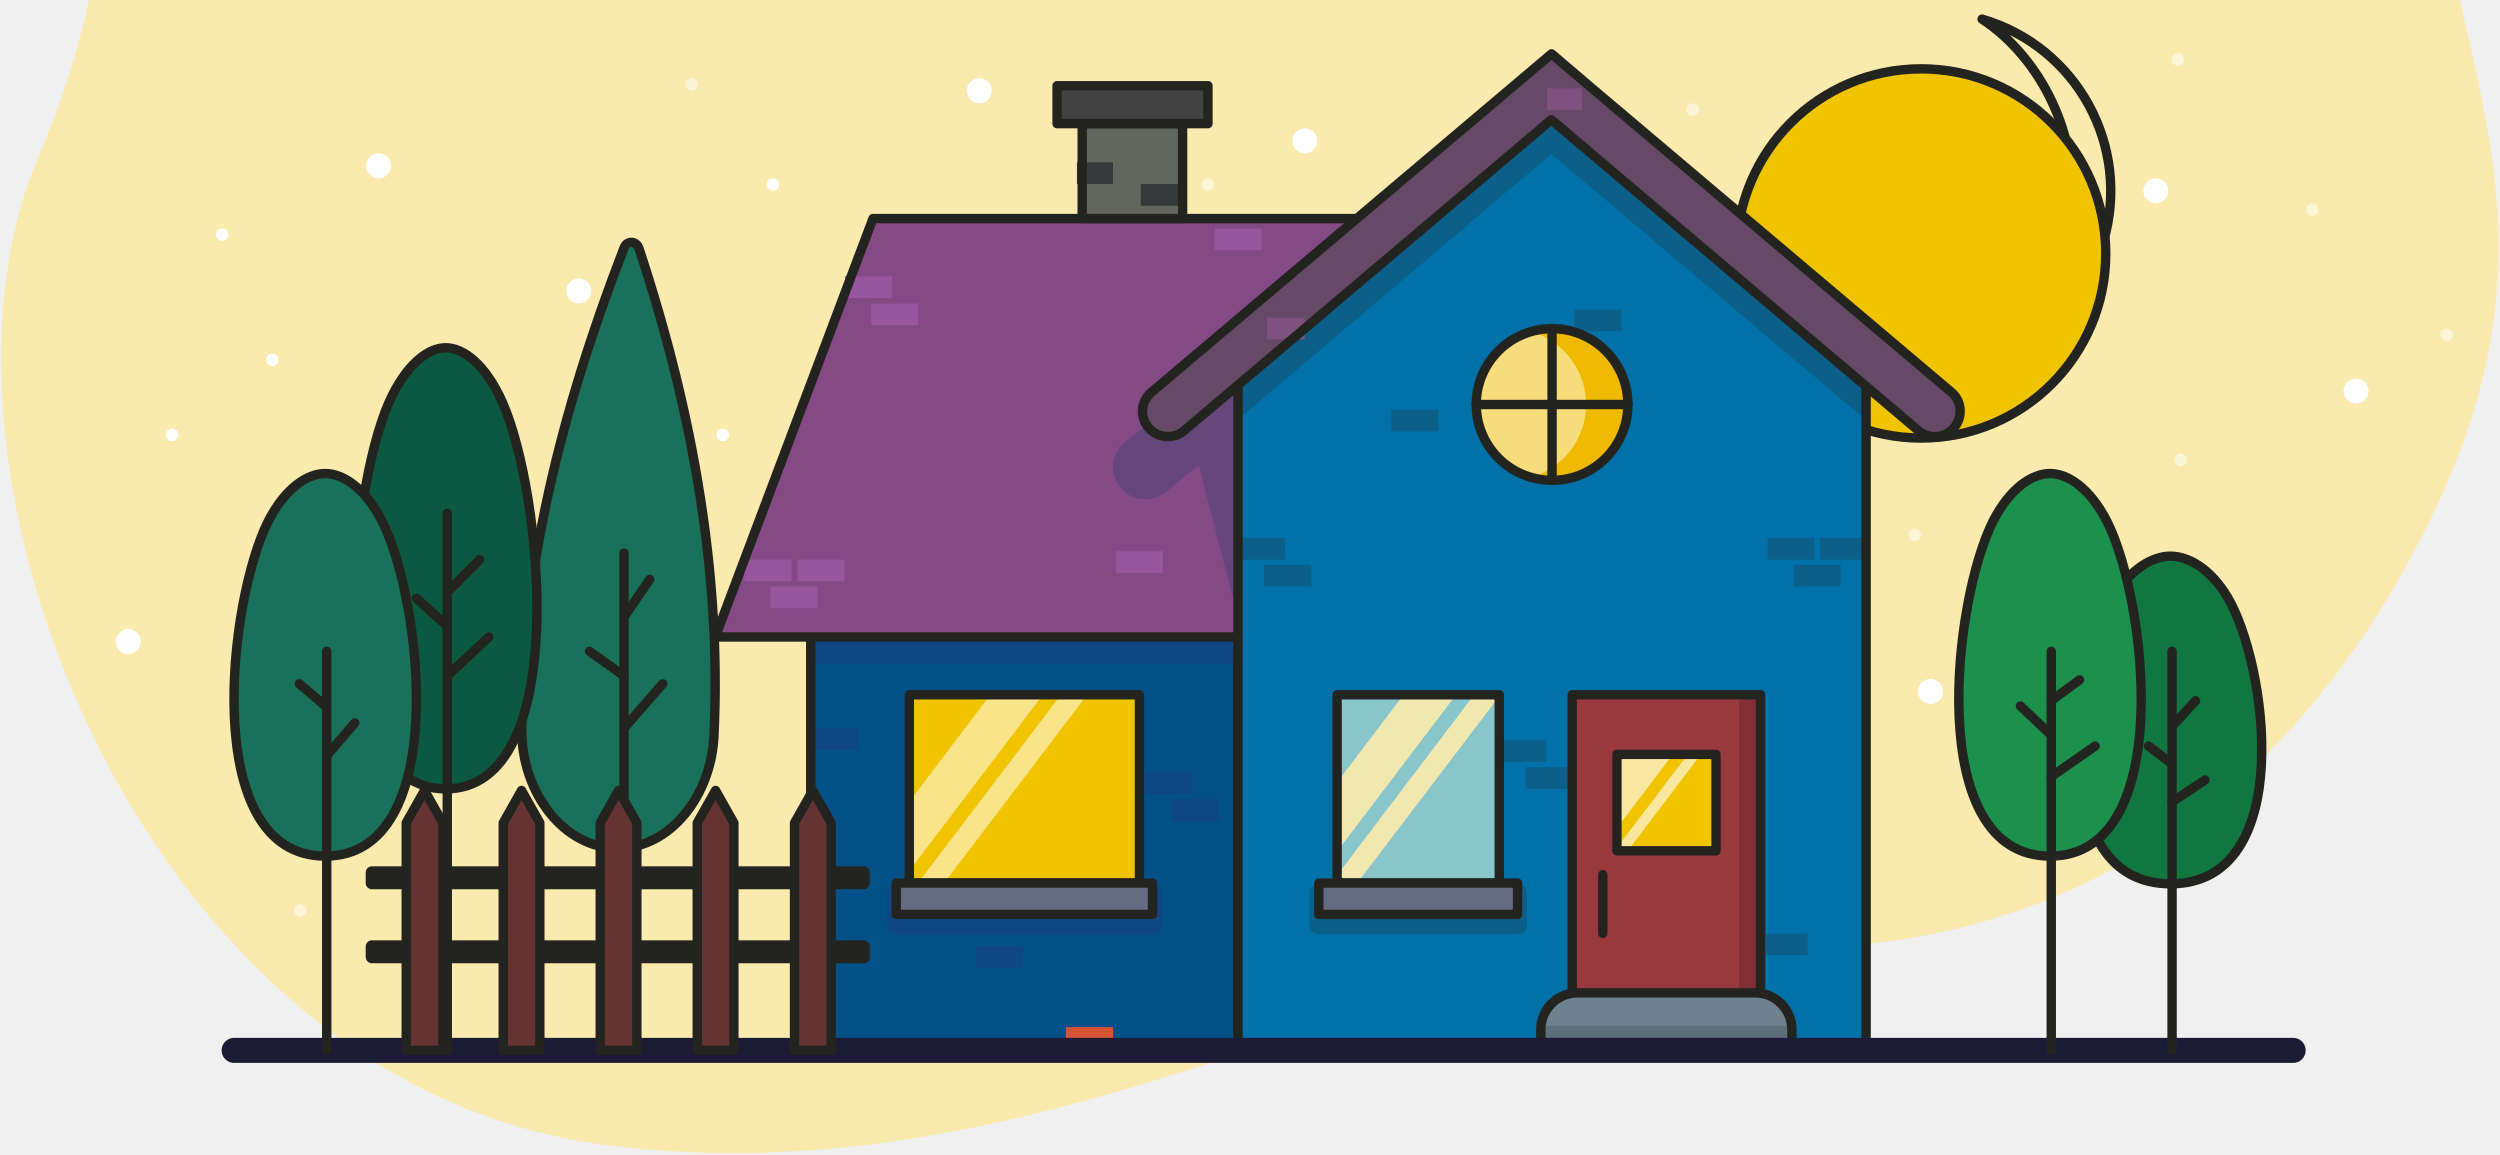
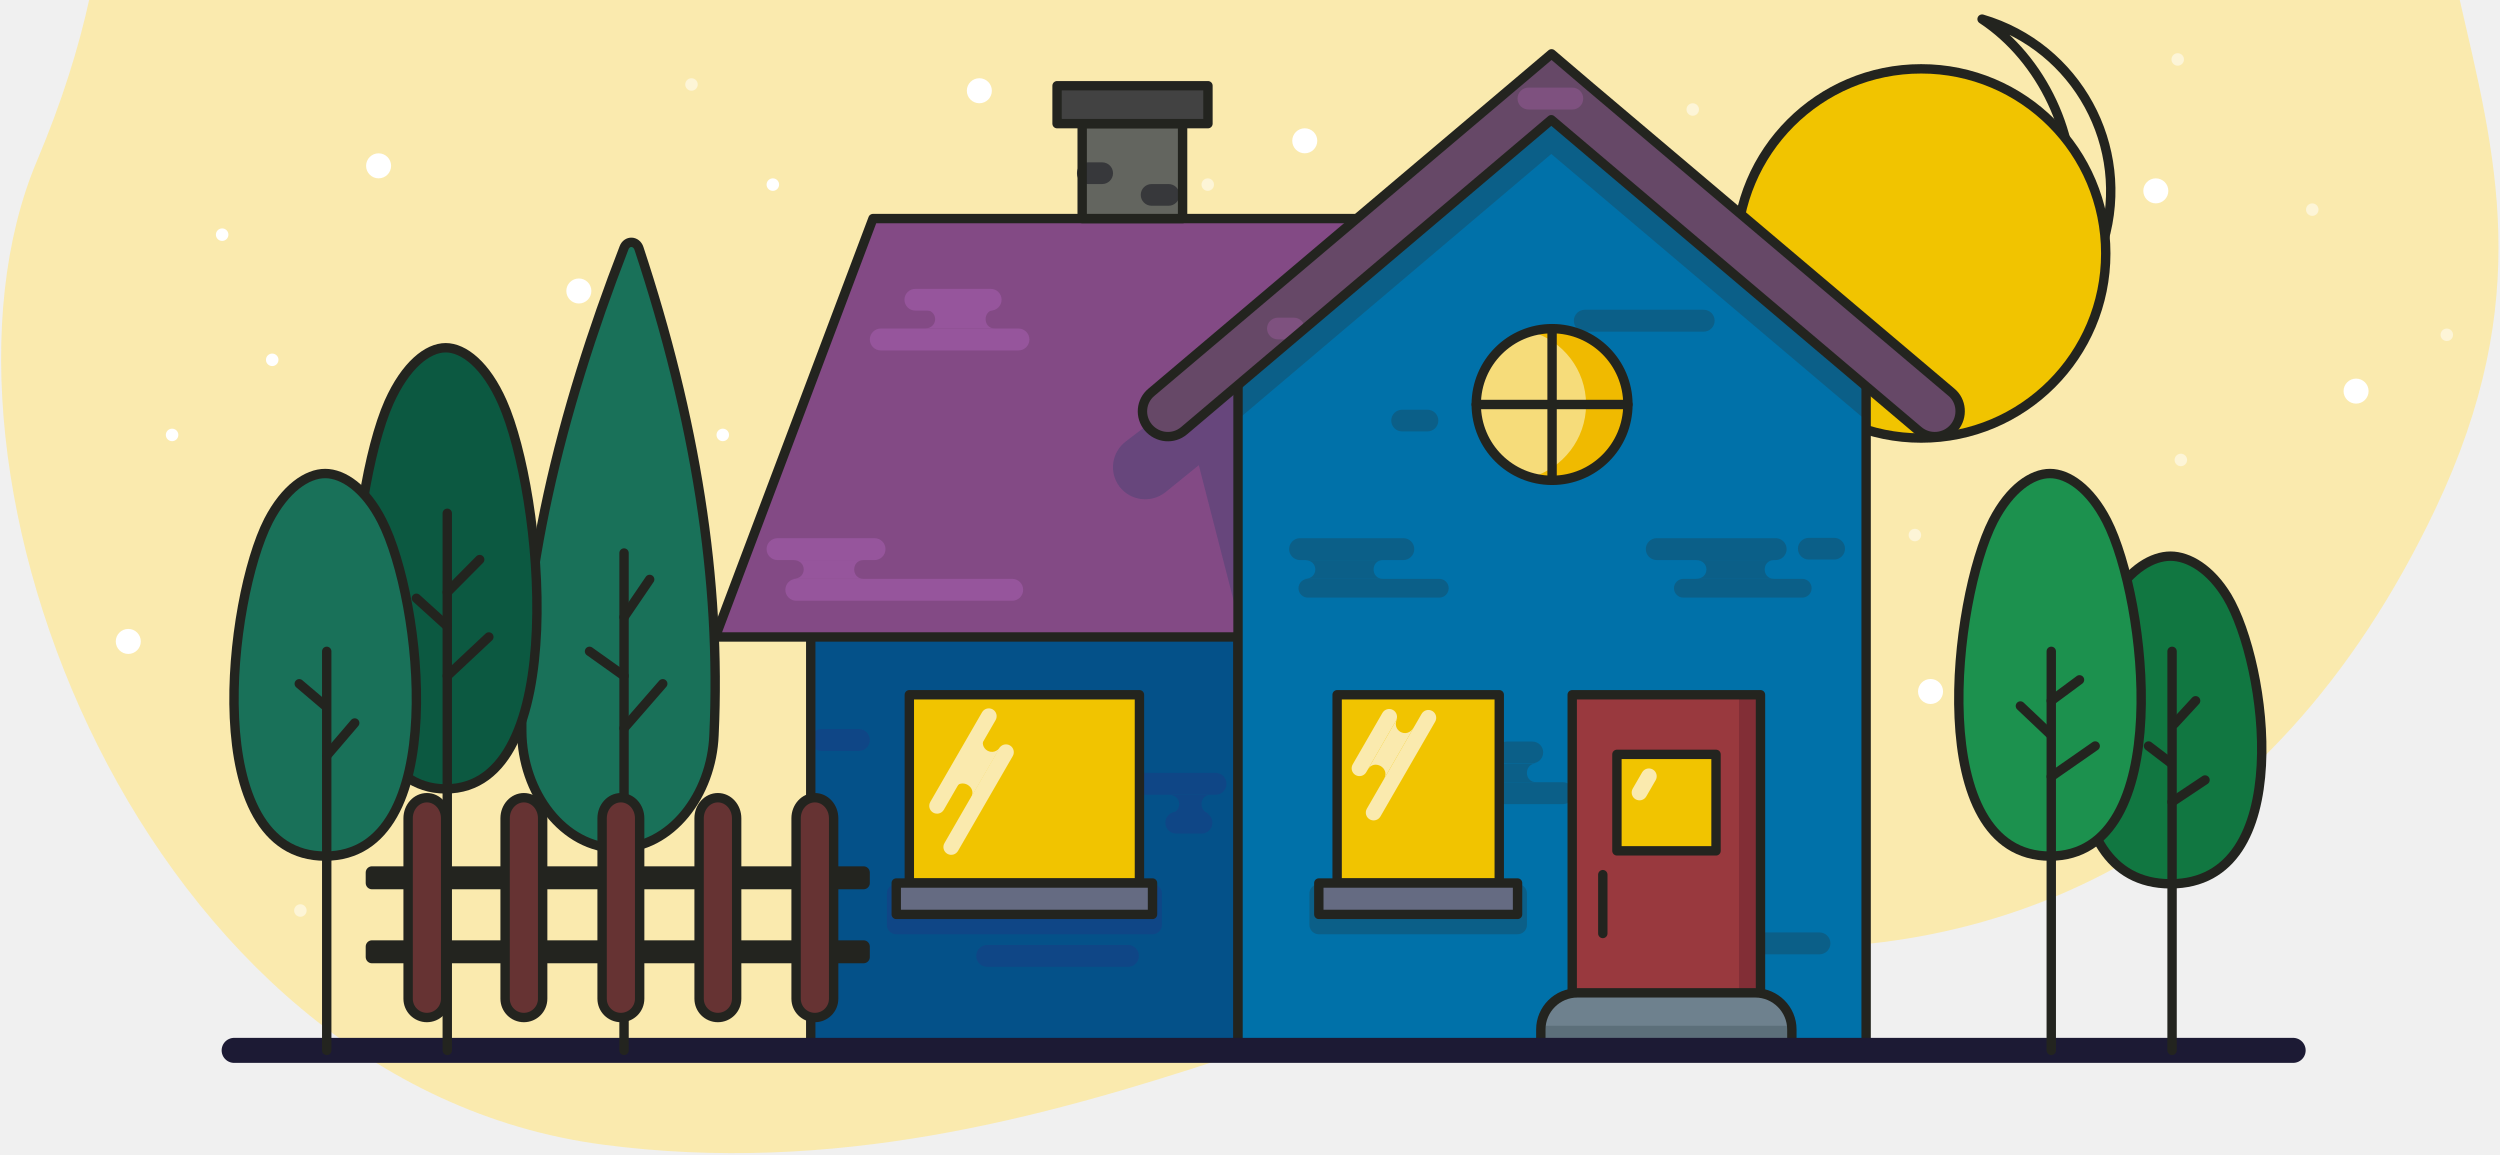
<svg xmlns="http://www.w3.org/2000/svg" width="799" height="369" viewBox="0 0 799 369" fill="none">
  <mask id="mask0" mask-type="alpha" maskUnits="userSpaceOnUse" x="0" y="-1" width="799" height="370">
    <path d="M192.654 365.825C45.194 346.349 -29.928 150.199 11.806 51.429C19.678 32.8 25.166 15.367 28.713 -1H785.908C797.37 49.061 810.438 95.108 778.322 162.72C725.459 274.01 636.427 310.18 547.394 301.833C458.362 293.486 340.114 385.301 192.654 365.825Z" fill="#424242" />
  </mask>
  <g mask="url(#mask0)">
    <rect x="-2" y="-1" width="802" height="370" fill="#424242" class="incoming thestars" />
    <rect x="-2" y="-1" width="802" height="370" fill="#FAEAAE" class="exiting thesun" />
    <g class="incoming stars">
      <circle cx="121" cy="53" r="4" fill="white" class="star--slow" style="animation-delay:200ms;" />
      <circle cx="185" cy="93" r="4" fill="white" />
      <circle cx="247" cy="59" r="2" fill="white" class="star--med" style="animation-delay:500ms;" />
      <circle cx="313" cy="29" r="4" fill="white" class="star--fast" style="animation-delay:50ms;" />
      <circle cx="417" cy="45" r="4" fill="white" class="star--slow" style="animation-delay:500ms;" />
      <circle cx="689" cy="61" r="4" fill="white" />
      <circle cx="753" cy="125" r="4" fill="white" class="star--med" />
      <circle cx="617" cy="221" r="4" fill="white" class="star--slow" style="animation-delay:50ms;" />
      <circle cx="41" cy="205" r="4" fill="white" class="star--fast" style="animation-delay:200ms;" />
      <circle cx="55" cy="139" r="2" fill="white" class="star--med" style="animation-delay:50ms;" />
      <circle cx="71" cy="75" r="2" fill="white" class="star--fast" style="animation-delay:500ms;" />
      <circle cx="87" cy="115" r="2" fill="white" class="star--slow" />
      <circle cx="231" cy="139" r="2" fill="white" class="star--med" style="animation-delay:200ms;" />
      <circle opacity="0.5" cx="386" cy="59" r="2" fill="white" />
      <circle opacity="0.5" cx="541" cy="35" r="2" fill="white" class="star--slow" />
      <circle opacity="0.5" cx="696" cy="19" r="2" fill="white" class="star--fast" style="animation-delay:340ms;" />
      <circle opacity="0.5" cx="739" cy="67" r="2" fill="white" class="star--med" />
      <circle opacity="0.5" cx="782" cy="107" r="2" fill="white" class="star--slow" style="animation-delay:740ms;" />
      <circle opacity="0.5" cx="697" cy="147" r="2" fill="white" class="star--slow" style="animation-delay:340ms;" />
      <circle opacity="0.5" cx="612" cy="171" r="2" fill="white" class="star--med" style="animation-delay:740ms;" />
      <circle opacity="0.5" cx="655" cy="99" r="2" fill="white" class="star--fast" />
      <circle opacity="0.5" cx="642" cy="91" r="2" fill="white" class="star--med" style="animation-delay:340ms;" />
      <circle opacity="0.5" cx="221" cy="27" r="2" fill="white" class="star--fast" style="animation-delay:740ms;" />
      <circle opacity="0.5" cx="96" cy="291" r="2" fill="white" class="star--fast" />
    </g>
    <path d="M601.28 115.91C631.601 124.799 663.387 107.426 672.276 77.105C681.166 46.785 663.792 14.999 633.472 6.109C671.714 31.31 681.555 106.804 601.28 115.91Z" fill="#FAEAAE" class="moon-entering" stroke="#23241F" stroke-width="3" stroke-miterlimit="10" stroke-linecap="round" stroke-linejoin="round" />
    <circle cx="614" cy="81" r="59" fill="#F1C400" class="sun-exiting" stroke="#23241F" stroke-width="3" stroke-miterlimit="10" stroke-linecap="round" stroke-linejoin="round" />
  </g>
-   <path d="M395.671 173.652H259.113V335.617H395.671V173.652Z" fill="#045189" class="fade1" />
-   <path d="M389.486 255.47H374.443V262.407H389.486V255.47Z" fill="#0F4686" class="fade2" />
-   <path d="M274.156 232.738H259.113V239.675H274.156V232.738Z" fill="#0F4686" class="fade2" />
-   <path d="M326.975 302.355H311.932V309.291H326.975V302.355Z" fill="#0F4686" class="fade2" />
-   <path d="M355.724 328.262H340.681V335.199H355.724V328.262Z" fill="#D85335" class="fade2" />
-   <path d="M381.129 246.862H366.086V253.799H381.129V246.862Z" fill="#0F4686" class="fade2" />
-   <path d="M395.671 173.652H259.113V212.096H395.671V173.652Z" fill="#0F4686" class="fade2" />
+   <path d="M395.671 173.652H259.113V335.617H395.671V173.652Z" fill="#045189" class="fade2" />
+   <path d="M384.018 259.47H375.912C373.996 259.47 372.443 261.023 372.443 262.938C372.443 264.854 373.996 266.407 375.912 266.407H384.018C385.934 266.407 387.486 264.854 387.486 262.938C387.486 261.023 385.934 259.47 384.018 259.47Z" fill="#0F4686" class="fade1" />
+   <path d="M274.5 233H262.5C260.567 233 259 234.567 259 236.5C259 238.433 260.567 240 262.5 240H274.5C276.433 240 278 238.433 278 236.5C278 234.567 276.433 233 274.5 233Z" fill="#0F4686" class="fade1" />
+   <path d="M360.5 302H315.5C313.567 302 312 303.567 312 305.5C312 307.433 313.567 309 315.5 309H360.5C362.433 309 364 307.433 364 305.5C364 303.567 362.433 302 360.5 302Z" fill="#0F4686" class="fade1" />
+   <path d="M388.5 247H365.5C363.567 247 362 248.567 362 250.5C362 252.433 363.567 254 365.5 254H388.5C390.433 254 392 252.433 392 250.5C392 248.567 390.433 247 388.5 247Z" fill="#0F4686" class="fade1" />
+   <path d="M387 254H373.5C378 254 378 260 373.5 260H387C383 260 383 254 387 254Z" fill="#0F4686" class="fade1" />
  <path d="M395.671 173.652H259.113V335.617H395.671V173.652Z" stroke="#23241F" stroke-width="3" stroke-miterlimit="10" stroke-linecap="round" stroke-linejoin="round" />
  <path d="M424.337 203.571H228.609L279.004 69.855H474.815L424.337 203.571Z" fill="#834A85" class="fade7" />
-   <path d="M261.286 187.442H246.243V194.378H261.286V187.442Z" fill="#96559C" class="fade8" />
-   <path d="M269.895 178.834H254.852V185.77H269.895V178.834Z" fill="#96559C" class="fade8" />
-   <path d="M252.929 178.834H237.886V185.77H252.929V178.834Z" fill="#96559C" class="fade8" />
-   <path d="M293.462 97.016H278.419V103.953H293.462V97.016Z" fill="#96559C" class="fade8" />
-   <path d="M285.105 88.324H270.062V95.261H285.105V88.324Z" fill="#96559C" class="fade8" />
+   <path d="M323.5 185H254.5C252.567 185 251 186.567 251 188.5C251 190.433 252.567 192 254.5 192H323.5C325.433 192 327 190.433 327 188.5C327 186.567 325.433 185 323.5 185Z" fill="#96559C" class="fade8" />
+   <path d="M279.5 172H248.5C246.567 172 245 173.567 245 175.5C245 177.433 246.567 179 248.5 179H279.5C281.433 179 283 177.433 283 175.5C283 173.567 281.433 172 279.5 172Z" fill="#96559C" class="fade8" />
+   <path d="M276 179H253.5C258 179 258 185 253.5 185H276C272 185 272 179 276 179Z" fill="#96559C" class="fade8" />
+   <path d="M325.5 105H281.5C279.567 105 278 106.567 278 108.5C278 110.433 279.567 112 281.5 112H325.5C327.433 112 329 110.433 329 108.5C329 106.567 327.433 105 325.5 105Z" fill="#96559C" class="fade8" />
+   <path d="M318 99H295.5C300 99 300 105 295.5 105H318C314 105 314 99 318 99Z" fill="#96559C" class="fade8" />
+   <path d="M316.634 92.324H292.531C290.615 92.324 289.062 93.877 289.062 95.793C289.062 97.708 290.615 99.261 292.531 99.261H316.634C318.55 99.261 320.103 97.708 320.103 95.793C320.103 93.877 318.55 92.324 316.634 92.324Z" fill="#96559C" class="fade8" />
  <path opacity="0.82" d="M397.259 203.571L383.135 148.664L372.522 157.272C367.925 160.949 361.239 160.113 357.729 155.433C354.386 150.92 355.306 144.569 359.735 141.142L430.27 87.238C434.031 84.396 439.213 84.396 442.89 87.322L465.371 105.039L397.259 203.571Z" fill="#60457A" class="fade9" />
  <path d="M424.337 203.571H228.609L279.004 69.855H474.815L424.337 203.571Z" stroke="#23241F" stroke-width="3" stroke-miterlimit="10" stroke-linecap="round" stroke-linejoin="round" />
-   <path d="M377.954 39.518H345.862V69.855H377.954V39.518Z" fill="#63655F" />
-   <path d="M376.951 58.823H364.582V65.76H376.951V58.823Z" fill="#37383B" />
-   <path d="M355.724 51.887H344.191V58.823H355.724V51.887Z" fill="#37383B" />
-   <path d="M377.954 39.518H345.862V69.855H377.954V39.518Z" stroke="#23241F" stroke-width="3" stroke-miterlimit="10" stroke-linecap="round" stroke-linejoin="round" />
-   <path d="M386.06 27.4H337.839V39.518H386.06V27.4Z" fill="#424242" />
-   <path d="M386.06 27.4H337.839V39.518H386.06V27.4Z" stroke="#23241F" stroke-width="3" stroke-miterlimit="10" stroke-linecap="round" stroke-linejoin="round" />
-   <path d="M364.164 222.041H290.62V282.214H364.164V222.041Z" fill="#F1C400" class="lights-on--quick" />
-   <path opacity="0.62" d="M290.62 256.222V278.286L333.326 222.041H316.528L290.62 256.222Z" fill="#FDF7DF" class="lights-on__highlight--quick" />
-   <path opacity="0.62" d="M293.378 282.213H301.735L347.45 222.041H339.092L293.378 282.213Z" fill="#FDF7DF" class="lights-on__highlight--quick" />
-   <path d="M364.164 222.041H290.62V282.214H364.164V222.041Z" stroke="#23241F" stroke-width="3" stroke-miterlimit="10" stroke-linecap="round" stroke-linejoin="round" />
+   <path d="M377.955 39.518H345.863V69.855H377.955V39.518Z" fill="#63655F" />
+   <path d="M373.483 58.823H368.05C366.135 58.823 364.582 60.376 364.582 62.291C364.582 64.207 366.135 65.76 368.05 65.76H373.483C375.398 65.76 376.951 64.207 376.951 62.291C376.951 60.376 375.398 58.823 373.483 58.823Z" fill="#37383B" />
+   <path d="M352.256 51.887H347.66C345.744 51.887 344.191 53.439 344.191 55.355C344.191 57.27 345.744 58.823 347.66 58.823H352.256C354.172 58.823 355.724 57.27 355.724 55.355C355.724 53.439 354.172 51.887 352.256 51.887Z" fill="#37383B" />
+   <path d="M377.955 39.518H345.863V69.855H377.955V39.518Z" stroke="#23241F" stroke-width="3" stroke-miterlimit="10" stroke-linecap="round" stroke-linejoin="round" />
+   <path d="M386.061 27.4H337.84V39.518H386.061V27.4Z" fill="#424242" />
+   <path d="M386.061 27.4H337.84V39.518H386.061V27.4Z" stroke="#23241F" stroke-width="3" stroke-miterlimit="10" stroke-linecap="round" stroke-linejoin="round" />
+   <path d="M364.165 222.041H290.621V282.214H364.165V222.041Z" fill="#F1C400" class="lights-on--quick" />
+   <rect x="304.928" y="274.124" width="5" height="40" rx="2.5" transform="rotate(-150 304.928 274.124)" fill="#FAEAAE" class="lights-on__highlight--quick" />
+   <path d="M310.348 254.933L319.848 238.479C317.598 242.376 312.402 239.376 314.652 235.479L305.152 251.933C307.152 248.469 312.348 251.469 310.348 254.933Z" fill="#FAEAAE" class="lights-on__highlight--quick" />
+   <rect x="300.402" y="260.964" width="5" height="38.088" rx="2.5" transform="rotate(-150 300.402 260.964)" fill="#FAEAAE" />
+   <path d="M364.165 222.041H290.621V282.214H364.165V222.041Z" stroke="#23241F" stroke-width="3" stroke-miterlimit="10" stroke-linecap="round" stroke-linejoin="round" />
  <path d="M368.343 285.556H286.441V295.585H368.343V285.556Z" fill="#0F4686" stroke="#0F4686" stroke-width="6" stroke-miterlimit="10" stroke-linecap="round" stroke-linejoin="round" class="fade2 fade3" />
  <path d="M368.343 282.214H286.441V292.242H368.343V282.214Z" fill="#656B82" />
  <path d="M368.343 282.214H286.441V292.242H368.343V282.214Z" stroke="#23241F" stroke-width="3" stroke-miterlimit="10" stroke-linecap="round" stroke-linejoin="round" />
  <g class="treetop__night--slow">
    <path d="M711.827 190.701C724.697 212.179 734.058 282.464 693.692 282.464C653.41 282.464 662.77 212.179 675.557 190.701C680.905 181.842 687.925 177.747 693.692 177.747C699.458 177.747 706.479 181.842 711.827 190.701Z" fill="#117741" class="fade12" />
    <path d="M711.827 190.701C724.697 212.179 734.058 282.464 693.692 282.464C653.41 282.464 662.77 212.179 675.557 190.701C680.905 181.842 687.925 177.747 693.692 177.747C699.458 177.747 706.479 181.842 711.827 190.701Z" stroke="#23241F" stroke-width="3" stroke-miterlimit="10" stroke-linecap="round" stroke-linejoin="round" />
  </g>
  <g class="treetop__night--med">
    <path d="M672.857 166.694C676.043 172.901 679.029 182.678 681.082 193.873C683.133 205.062 684.244 217.633 683.697 229.414C683.151 241.205 680.946 252.156 676.404 260.143C671.878 268.102 665.046 273.106 655.166 273.106C645.286 273.106 638.459 268.102 633.939 260.144C629.404 252.157 627.207 241.205 626.665 229.414C626.124 217.633 627.238 205.062 629.285 193.873C631.333 182.677 634.31 172.9 637.475 166.693C642.786 156.404 649.672 151.838 655.166 151.838C660.66 151.838 667.546 156.405 672.857 166.694Z" fill="#1C914E" stroke="#23241F" class="fade13" />
    <path d="M673.301 166.465C686.171 191.537 695.531 273.606 655.166 273.606C614.8 273.606 624.244 191.537 637.03 166.465C642.379 156.102 649.399 151.338 655.166 151.338C660.932 151.338 667.952 156.102 673.301 166.465Z" stroke="#23241F" stroke-width="3" stroke-miterlimit="10" stroke-linecap="round" stroke-linejoin="round" />
  </g>
  <g class="treetop__night--slow">
    <path d="M167.265 233.739L167.265 233.736C166.765 184.764 179.28 132.681 199.909 79.395L199.91 79.392C200.299 78.367 201.096 77.925 201.84 77.949C202.585 77.973 203.375 78.469 203.732 79.54C221.685 133.817 230.029 185.486 227.692 234.888L227.692 234.892C226.946 253.876 214.032 270.598 197.437 270.598C188.928 270.598 181.416 266.223 176.005 259.411C170.593 252.597 167.307 243.367 167.265 233.739Z" fill="#197159" stroke="#23241F" class="fade14" />
    <path d="M197.437 271.098C180.054 271.098 166.849 253.214 166.765 233.741C166.264 184.684 178.8 132.534 199.442 79.215C200.362 76.791 203.37 76.875 204.206 79.382C222.174 133.704 230.532 185.436 228.192 234.911C227.439 254.049 214.402 271.098 197.437 271.098Z" stroke="#23241F" stroke-width="3" stroke-miterlimit="10" stroke-linecap="round" stroke-linejoin="round" />
  </g>
-   <path d="M160.581 128.607C173.452 157.523 182.812 252.127 142.446 252.127C102.08 252.127 111.524 157.523 124.311 128.607C129.659 116.656 136.679 111.14 142.446 111.14C148.212 111.14 155.316 116.656 160.581 128.607Z" fill="#0C5941" class="fade15" />
-   <path d="M160.581 128.607C173.452 157.523 182.812 252.127 142.446 252.127C102.08 252.127 111.524 157.523 124.311 128.607C129.659 116.656 136.679 111.14 142.446 111.14C148.212 111.14 155.316 116.656 160.581 128.607Z" stroke="#23241F" stroke-width="3" stroke-miterlimit="10" stroke-linecap="round" stroke-linejoin="round" />
+   <path d="M160.58 128.607C173.451 157.523 182.811 252.127 142.445 252.127C102.079 252.127 111.523 157.523 124.31 128.607C129.658 116.656 136.678 111.14 142.445 111.14C148.212 111.14 155.315 116.656 160.58 128.607Z" fill="#0C5941" />
+   <path d="M160.58 128.607C173.451 157.523 182.811 252.127 142.445 252.127C102.079 252.127 111.523 157.523 124.31 128.607C129.658 116.656 136.678 111.14 142.445 111.14C148.212 111.14 155.315 116.656 160.58 128.607Z" stroke="#23241F" stroke-width="3" stroke-miterlimit="10" stroke-linecap="round" stroke-linejoin="round" />
  <g class="treetop__night--med">
    <path d="M122.054 166.465C134.924 191.537 144.284 273.606 103.919 273.606C63.553 273.606 72.997 191.537 85.783 166.465C91.132 156.102 98.152 151.338 103.919 151.338C109.685 151.338 116.789 156.102 122.054 166.465Z" fill="#197159" class="fade14" />
    <path d="M122.054 166.465C134.924 191.537 144.284 273.606 103.919 273.606C63.553 273.606 72.997 191.537 85.783 166.465C91.132 156.102 98.152 151.338 103.919 151.338C109.685 151.338 116.789 156.102 122.054 166.465Z" stroke="#23241F" stroke-width="3" stroke-miterlimit="10" stroke-linecap="round" stroke-linejoin="round" />
  </g>
  <path d="M596.414 335.7H395.672V121.001L496.043 34.671L596.414 121.001V335.7Z" fill="#0071A9" class="fade4--reverse" />
-   <path d="M596.664 171.897H581.621V178.834H596.664V171.897Z" fill="#0B5F88" class="fade5--reverse" />
-   <path d="M588.307 180.505H573.264V187.442H588.307V180.505Z" fill="#0B5F88" class="fade5--reverse" />
-   <path d="M579.949 171.897H564.906V178.834H579.949V171.897Z" fill="#0B5F88" class="fade5--reverse" />
-   <path d="M518.189 98.938H503.146V105.875H518.189V98.938Z" fill="#0B5F88" class="fade5--reverse" />
-   <path d="M419.072 180.505H404.029V187.442H419.072V180.505Z" fill="#0B5F88" class="fade5--reverse" />
-   <path d="M577.694 298.343H562.65V305.28H577.694V298.343Z" fill="#0B5F88" class="fade5--reverse" />
-   <path d="M459.688 130.947H444.645V137.883H459.688V130.947Z" fill="#0B5F88" class="fade5--reverse" />
-   <path d="M410.715 171.897H395.672V178.834H410.715V171.897Z" fill="#0B5F88" class="fade5--reverse" />
-   <path d="M403.194 73.031H388.15V79.967H403.194V73.031Z" fill="#96559C" class="fade8" />
-   <path d="M371.686 176.16H356.643V183.096H371.686V176.16Z" fill="#96559C" class="fade8" />
-   <path d="M502.562 245.191H487.519V252.127H502.562V245.191Z" fill="#0B5F88" class="fade5--reverse" />
-   <path d="M494.204 236.583H479.161V243.519H494.204V236.583Z" fill="#0B5F88" class="fade5--reverse" />
+   <path d="M586.196 171.897H578.089C576.174 171.897 574.621 173.45 574.621 175.365C574.621 177.281 576.174 178.834 578.089 178.834H586.196C588.111 178.834 589.664 177.281 589.664 175.365C589.664 173.45 588.111 171.897 586.196 171.897Z" fill="#0B5F88" class="fade5--reverse" />
+   <path d="M576 185H538C536.343 185 535 186.343 535 188C535 189.657 536.343 191 538 191H576C577.657 191 579 189.657 579 188C579 186.343 577.657 185 576 185Z" fill="#0B5F88" class="fade5--reverse" />
+   <path d="M567.5 172H529.5C527.567 172 526 173.567 526 175.5C526 177.433 527.567 179 529.5 179H567.5C569.433 179 571 177.433 571 175.5C571 173.567 569.433 172 567.5 172Z" fill="#0B5F88" class="fade5--reverse" />
+   <path d="M544.5 99H506.5C504.567 99 503 100.567 503 102.5C503 104.433 504.567 106 506.5 106H544.5C546.433 106 548 104.433 548 102.5C548 100.567 546.433 99 544.5 99Z" fill="#0B5F88" class="fade5--reverse" />
+   <path d="M460 185H418C416.343 185 415 186.343 415 188C415 189.657 416.343 191 418 191H460C461.657 191 463 189.657 463 188C463 186.343 461.657 185 460 185Z" fill="#0B5F88" class="fade5--reverse" />
+   <path d="M442 179H417C421.5 179 421.5 185 417 185H442C438 185 438 179 442 179Z" fill="#0B5F88" class="fade5--reverse" />
+   <path d="M567 179H542C546.5 179 546.5 185 542 185H567C563 185 563 179 567 179Z" fill="#0B5F88" class="fade5--reverse" />
+   <path d="M491 244H466C470.5 244 470.5 250 466 250H491C487 250 487 244 491 244Z" fill="#0B5F88" class="fade5--reverse" />
+   <path d="M581.5 298H558.5C556.567 298 555 299.567 555 301.5C555 303.433 556.567 305 558.5 305H581.5C583.433 305 585 303.433 585 301.5C585 299.567 583.433 298 581.5 298Z" fill="#0B5F88" />
+   <path d="M456.219 130.947H448.113C446.197 130.947 444.645 132.499 444.645 134.415C444.645 136.33 446.197 137.883 448.113 137.883H456.219C458.135 137.883 459.688 136.33 459.688 134.415C459.688 132.499 458.135 130.947 456.219 130.947Z" fill="#0B5F88" class="fade5--reverse" />
+   <path d="M448.5 172H415.5C413.567 172 412 173.567 412 175.5C412 177.433 413.567 179 415.5 179H448.5C450.433 179 452 177.433 452 175.5C452 173.567 450.433 172 448.5 172Z" fill="#0B5F88" class="fade5--reverse" />
+   <path d="M499.5 250H478.5C476.567 250 475 251.567 475 253.5C475 255.433 476.567 257 478.5 257H499.5C501.433 257 503 255.433 503 253.5C503 251.567 501.433 250 499.5 250Z" fill="#0B5F88" class="fade5--reverse" />
+   <path d="M489.735 237H481.628C479.713 237 478.16 238.553 478.16 240.468C478.16 242.384 479.713 243.937 481.628 243.937H489.735C491.65 243.937 493.203 242.384 493.203 240.468C493.203 238.553 491.65 237 489.735 237Z" fill="#0B5F88" class="fade5--reverse" />
  <path d="M395.672 121.001V134.039L495.792 49.212L596.414 134.373V121.001L496.043 34.671L395.672 121.001Z" fill="#0B5F88" class="fade5--reverse" />
  <path d="M596.414 335.7H395.672V121.001L496.043 34.671L596.414 121.001V335.7Z" stroke="#23241F" stroke-width="3" stroke-miterlimit="10" stroke-linecap="round" stroke-linejoin="round" />
-   <path d="M562.65 222.041H502.478V335.7H562.65V222.041Z" fill="#99393E" />
+   <path d="M562.649 222.041H502.477V335.7H562.649V222.041Z" fill="#99393E" />
  <path d="M562.65 222.041H555.797V335.7H562.65V222.041Z" fill="#822E36" />
-   <path d="M562.65 222.041H502.478V335.7H562.65V222.041Z" stroke="#23241F" stroke-width="3" stroke-miterlimit="10" stroke-linecap="round" stroke-linejoin="round" />
-   <path d="M479.161 222.041H427.346V282.214H479.161V222.041Z" fill="#89C6CC" class="lights-on--flicker" />
-   <path opacity="0.92" d="M427.346 272.101L465.371 222.041H448.573L427.346 250.038V272.101Z" fill="#FAEAAE" class="lights-on__highlight--flicker" />
-   <path opacity="0.92" d="M479.161 222.542V222.041H471.138L427.346 279.706V282.213H433.781L479.161 222.542Z" fill="#FAEAAE" class="lights-on__highlight--flicker" />
+   <path d="M562.649 222.041H502.477V335.7H562.649V222.041Z" stroke="#23241F" stroke-width="3" stroke-miterlimit="10" stroke-linecap="round" stroke-linejoin="round" />
+   <path d="M479.161 222.041H427.346V282.214H479.161V222.041Z" fill="#F1C400" class="lights-on--flicker" />
+   <rect x="439.928" y="263.124" width="5" height="40" rx="2.5" transform="rotate(-150 439.928 263.124)" fill="#FAEAAE" class="lights-on__highlight--flicker" />
+   <path d="M442.348 248.933L451.848 232.479C449.598 236.376 444.402 233.376 446.652 229.479L437.152 245.933C439.152 242.469 444.348 245.469 442.348 248.933Z" fill="#FAEAAE" class="lights-on__highlight--flicker" />
+   <rect x="435.402" y="248.964" width="5" height="24" rx="2.5" transform="rotate(-150 435.402 248.964)" fill="#FAEAAE" class="lights-on__highlight--flicker" />
  <path d="M485.011 285.556H421.496V295.585H485.011V285.556Z" fill="#0B5F88" stroke="#0B5F88" stroke-width="6" stroke-miterlimit="10" stroke-linecap="round" stroke-linejoin="round" class="fade5--reverse fade6--reverse" />
  <path d="M479.161 222.041H427.346V282.214H479.161V222.041Z" stroke="#23241F" stroke-width="3" stroke-miterlimit="10" stroke-linecap="round" stroke-linejoin="round" />
  <path d="M485.011 282.214H421.496V292.242H485.011V282.214Z" fill="#656B82" />
  <path d="M485.011 282.214H421.496V292.242H485.011V282.214Z" stroke="#23241F" stroke-width="3" stroke-miterlimit="10" stroke-linecap="round" stroke-linejoin="round" />
  <path d="M496.043 153.511C509.428 153.511 520.279 142.66 520.279 129.275C520.279 115.89 509.428 105.039 496.043 105.039C482.658 105.039 471.807 115.89 471.807 129.275C471.807 142.66 482.658 153.511 496.043 153.511Z" fill="#F6DC7A" />
-   <path d="M496.042 105.039C493.702 105.039 491.446 105.373 489.356 105.958C499.469 108.883 506.907 118.16 506.907 129.275C506.907 140.307 499.469 149.667 489.356 152.592C491.446 153.177 493.702 153.511 496.042 153.511C509.414 153.511 520.278 142.647 520.278 129.275C520.278 115.82 509.414 105.039 496.042 105.039Z" fill="#F0BA00" />
+   <path d="M496.041 105.039C493.701 105.039 491.445 105.373 489.355 105.958C499.468 108.883 506.906 118.16 506.906 129.275C506.906 140.307 499.468 149.667 489.355 152.592C491.445 153.177 493.701 153.511 496.041 153.511C509.413 153.511 520.277 142.647 520.277 129.275C520.277 115.82 509.413 105.039 496.041 105.039Z" fill="#F0BA00" />
  <path d="M496.043 153.511C509.428 153.511 520.279 142.66 520.279 129.275C520.279 115.89 509.428 105.039 496.043 105.039C482.658 105.039 471.807 115.89 471.807 129.275C471.807 142.66 482.658 153.511 496.043 153.511Z" stroke="#23241F" stroke-width="3" stroke-miterlimit="10" stroke-linecap="round" stroke-linejoin="round" />
  <path d="M572.679 335.7H492.449V329.014C492.449 322.579 497.714 317.314 504.149 317.314H560.979C567.414 317.314 572.679 322.579 572.679 329.014V335.7Z" fill="#6E818E" />
  <path d="M572.679 327.844H492.449V335.617H572.679V327.844Z" fill="#5C6F7A" />
  <path d="M572.679 335.7H492.449V329.014C492.449 322.579 497.714 317.314 504.149 317.314H560.979C567.414 317.314 572.679 322.579 572.679 329.014V335.7Z" stroke="#23241F" stroke-width="3" stroke-miterlimit="10" stroke-linecap="round" stroke-linejoin="round" />
  <path d="M74.835 335.7H732.888" stroke="#1C1A34" stroke-width="8" stroke-miterlimit="10" stroke-linecap="round" stroke-linejoin="round" />
  <path d="M624.578 136.63C621.736 140.056 616.555 140.557 613.128 137.632L495.792 38.264L378.456 137.632C375.029 140.557 369.931 140.056 367.006 136.63C364.165 133.203 364.583 128.189 368.009 125.347L483.34 27.818L495.876 17.204L508.328 27.818L623.658 125.347C627.001 128.105 627.419 133.203 624.578 136.63Z" fill="#664867" class="fade10--reverse" />
-   <path d="M416.982 101.529H404.947V108.465H416.982V101.529Z" fill="#7E517F" class="fade11--reverse" />
-   <path d="M505.57 28.235H494.455V35.172H505.57V28.235Z" fill="#7E517F" class="fade11--reverse" />
+   <path d="M413.513 101.529H408.416C406.5 101.529 404.947 103.082 404.947 104.997C404.947 106.913 406.5 108.465 408.416 108.465H413.513C415.429 108.465 416.982 106.913 416.982 104.997C416.982 103.082 415.429 101.529 413.513 101.529Z" fill="#7E517F" class="fade11--reverse" />
+   <path d="M502.5 28H488.5C486.567 28 485 29.567 485 31.5C485 33.433 486.567 35 488.5 35H502.5C504.433 35 506 33.433 506 31.5C506 29.567 504.433 28 502.5 28Z" fill="#7E517F" class="fade11--reverse" />
  <path d="M624.578 136.63C621.736 140.056 616.555 140.557 613.128 137.632L495.792 38.264L378.456 137.632C375.029 140.557 369.931 140.056 367.006 136.63C364.165 133.203 364.583 128.189 368.009 125.347L483.34 27.818L495.876 17.204L508.328 27.818L623.658 125.347C627.001 128.105 627.419 133.203 624.578 136.63Z" stroke="#23241F" stroke-width="3" stroke-miterlimit="10" stroke-linecap="round" stroke-linejoin="round" />
-   <path d="M655.583 335.7V208.168" stroke="#23241F" stroke-width="3" stroke-miterlimit="10" stroke-linecap="round" stroke-linejoin="round" class="treetop__night--med" />
-   <path d="M694.194 335.7V208.168" stroke="#23241F" stroke-width="3" stroke-miterlimit="10" stroke-linecap="round" stroke-linejoin="round" class="treetop__night--slow" />
-   <path d="M496.042 153.511V105.039" stroke="#23241F" stroke-width="3" stroke-miterlimit="10" stroke-linecap="round" stroke-linejoin="round" />
+   <path d="M655.584 335.7V208.168" stroke="#23241F" stroke-width="3" stroke-miterlimit="10" stroke-linecap="round" stroke-linejoin="round" class="treetop__night--med" />
+   <path d="M694.193 335.7V208.168" stroke="#23241F" stroke-width="3" stroke-miterlimit="10" stroke-linecap="round" stroke-linejoin="round" class="treetop__night--slow" />
+   <path d="M496.043 153.511V105.039" stroke="#23241F" stroke-width="3" stroke-miterlimit="10" stroke-linecap="round" stroke-linejoin="round" />
  <path d="M471.807 129.275H520.279" stroke="#23241F" stroke-width="3" stroke-miterlimit="10" stroke-linecap="round" stroke-linejoin="round" />
-   <path d="M275.995 278.871H118.878V282.214H275.995V278.871Z" stroke="#23241F" stroke-width="4" stroke-miterlimit="10" stroke-linecap="round" stroke-linejoin="round" />
-   <path d="M275.995 302.522H118.878V305.865H275.995V302.522Z" stroke="#23241F" stroke-width="4" stroke-miterlimit="10" stroke-linecap="round" stroke-linejoin="round" />
+   <path d="M275.996 278.871H118.879V282.214H275.996V278.871Z" stroke="#23241F" stroke-width="4" stroke-miterlimit="10" stroke-linecap="round" stroke-linejoin="round" />
+   <path d="M275.996 302.522H118.879V305.865H275.996V302.522Z" stroke="#23241F" stroke-width="4" stroke-miterlimit="10" stroke-linecap="round" stroke-linejoin="round" />
  <path d="M142.947 335.7V164.042" stroke="#23241F" stroke-width="3" stroke-miterlimit="10" stroke-linecap="round" stroke-linejoin="round" />
  <path d="M104.42 335.7V208.168" stroke="#23241F" stroke-width="3" stroke-miterlimit="10" stroke-linecap="round" stroke-linejoin="round" class="treetop__night--med" />
-   <path d="M199.442 335.7V176.745" stroke="#23241F" stroke-width="3" stroke-miterlimit="10" stroke-linecap="round" stroke-linejoin="round" class="treetop__night--slow" />
-   <path d="M254.433 335.2V263.123L259.783 253.646L265.133 263.123V335.2H254.433Z" fill="#663333" stroke="#303030" />
-   <path d="M265.633 335.7H253.933V262.992L259.783 252.629L265.633 262.992V335.7Z" stroke="#23241F" stroke-width="3" stroke-miterlimit="10" stroke-linecap="round" stroke-linejoin="round" />
-   <path d="M234.543 335.7H222.843V262.992L228.693 252.629L234.543 262.992V335.7Z" fill="#663333" />
-   <path d="M234.543 335.7H222.843V262.992L228.693 252.629L234.543 262.992V335.7Z" stroke="#23241F" stroke-width="3" stroke-miterlimit="10" stroke-linecap="round" stroke-linejoin="round" />
-   <path d="M203.537 335.7H191.837V262.992L197.687 252.629L203.537 262.992V335.7Z" fill="#663333" />
-   <path d="M203.537 335.7H191.837V262.992L197.687 252.629L203.537 262.992V335.7Z" stroke="#23241F" stroke-width="3" stroke-miterlimit="10" stroke-linecap="round" stroke-linejoin="round" />
-   <path d="M161.332 335.2V263.123L166.682 253.646L172.032 263.123V335.2H161.332Z" fill="#663333" stroke="#23241F" />
-   <path d="M172.532 335.7H160.832V262.992L166.682 252.629L172.532 262.992V335.7Z" stroke="#23241F" stroke-width="3" stroke-miterlimit="10" stroke-linecap="round" stroke-linejoin="round" />
-   <path d="M141.526 335.7H129.826V262.992L135.676 252.629L141.526 262.992V335.7Z" fill="#663333" />
-   <path d="M141.526 335.7H129.826V262.992L135.676 252.629L141.526 262.992V335.7Z" stroke="#23241F" stroke-width="3" stroke-miterlimit="10" stroke-linecap="round" stroke-linejoin="round" />
+   <path d="M199.443 335.7V176.745" stroke="#23241F" stroke-width="3" stroke-miterlimit="10" stroke-linecap="round" stroke-linejoin="round" class="treetop__night--slow" />
+   <path d="M266.434 319.2C266.434 322.514 263.747 325.2 260.434 325.2C257.12 325.2 254.434 322.514 254.434 319.2V261.517C254.434 257.899 257.102 254.947 260.434 254.947C263.765 254.947 266.434 257.899 266.434 261.517V319.2Z" fill="#663333" stroke="#23241F" stroke-width="3" />
+   <path d="M235.434 319.2C235.434 322.514 232.747 325.2 229.434 325.2C226.12 325.2 223.434 322.514 223.434 319.2V261.517C223.434 257.899 226.102 254.947 229.434 254.947C232.765 254.947 235.434 257.899 235.434 261.517V319.2Z" fill="#663333" stroke="#23241F" stroke-width="3" />
+   <path d="M204.434 319.2C204.434 322.514 201.747 325.2 198.434 325.2C195.12 325.2 192.434 322.514 192.434 319.2V261.517C192.434 257.899 195.102 254.947 198.434 254.947C201.765 254.947 204.434 257.899 204.434 261.517V319.2Z" fill="#663333" stroke="#23241F" stroke-width="3" />
+   <path d="M173.434 319.2C173.434 322.514 170.747 325.2 167.434 325.2C164.12 325.2 161.434 322.514 161.434 319.2V261.517C161.434 257.899 164.102 254.947 167.434 254.947C170.765 254.947 173.434 257.899 173.434 261.517V319.2Z" fill="#663333" stroke="#23241F" stroke-width="3" />
+   <path d="M142.434 319.2C142.434 322.514 139.747 325.2 136.434 325.2C133.12 325.2 130.434 322.514 130.434 319.2V261.517C130.434 257.899 133.102 254.947 136.434 254.947C139.765 254.947 142.434 257.899 142.434 261.517V319.2Z" fill="#663333" stroke="#23241F" stroke-width="3" />
  <path d="M512.256 279.539V298.343" stroke="#23241F" stroke-width="3" stroke-miterlimit="10" stroke-linecap="round" stroke-linejoin="round" />
  <path d="M694.945 231.318L701.715 223.963" stroke="#23241F" stroke-width="3" stroke-miterlimit="10" stroke-linecap="round" stroke-linejoin="round" class="treetop__night--slow" />
-   <path d="M694.194 256.306L704.725 249.286" stroke="#23241F" stroke-width="3" stroke-miterlimit="10" stroke-linecap="round" stroke-linejoin="round" class="treetop__night--slow" />
-   <path d="M693.693 243.77L686.673 238.421" stroke="#23241F" stroke-width="3" stroke-miterlimit="10" stroke-linecap="round" stroke-linejoin="round" class="treetop__night--slow" />
-   <path d="M655.583 223.963L664.609 217.277" stroke="#23241F" stroke-width="3" stroke-miterlimit="10" stroke-linecap="round" stroke-linejoin="round" class="treetop__night--med" />
-   <path d="M655.583 248.199L669.623 238.421" stroke="#23241F" stroke-width="3" stroke-miterlimit="10" stroke-linecap="round" stroke-linejoin="round" class="treetop__night--med" />
-   <path d="M655.165 234.577L645.722 225.635" stroke="#23241F" stroke-width="3" stroke-miterlimit="10" stroke-linecap="round" stroke-linejoin="round" class="treetop__night--med" />
-   <path d="M211.811 218.531L199.442 232.738" stroke="#23241F" stroke-width="3" stroke-miterlimit="10" stroke-linecap="round" stroke-linejoin="round" class="treetop__night--slow" />
-   <path d="M207.633 185.185L199.442 197.22" stroke="#23241F" stroke-width="3" stroke-miterlimit="10" stroke-linecap="round" stroke-linejoin="round" class="treetop__night--slow" />
-   <path d="M199.443 216.024L188.411 208.168" stroke="#23241F" stroke-width="3" stroke-miterlimit="10" stroke-linecap="round" stroke-linejoin="round" class="treetop__night--slow" />
-   <path d="M548.443 241.096H516.769V271.934H548.443V241.096Z" fill="#F1C400" />
-   <path opacity="0.92" d="M516.769 264.663L534.653 241.096H517.939L516.769 242.6V264.663Z" fill="#FAEAAE" />
-   <path opacity="0.92" d="M539.417 241.096L516.769 270.931V271.934H520.195L543.595 241.096H539.417Z" fill="#FAEAAE" />
-   <path d="M548.443 241.096H516.769V271.934H548.443V241.096Z" stroke="#23241F" stroke-width="3" stroke-miterlimit="10" stroke-linecap="round" stroke-linejoin="round" />
+   <path d="M694.193 256.306L704.724 249.286" stroke="#23241F" stroke-width="3" stroke-miterlimit="10" stroke-linecap="round" stroke-linejoin="round" class="treetop__night--slow" />
+   <path d="M693.692 243.77L686.672 238.421" stroke="#23241F" stroke-width="3" stroke-miterlimit="10" stroke-linecap="round" stroke-linejoin="round" class="treetop__night--slow" />
+   <path d="M655.584 223.963L664.61 217.277" stroke="#23241F" stroke-width="3" stroke-miterlimit="10" stroke-linecap="round" stroke-linejoin="round" class="treetop__night--med" />
+   <path d="M655.584 248.199L669.624 238.421" stroke="#23241F" stroke-width="3" stroke-miterlimit="10" stroke-linecap="round" stroke-linejoin="round" class="treetop__night--med" />
+   <path d="M655.166 234.577L645.723 225.635" stroke="#23241F" stroke-width="3" stroke-miterlimit="10" stroke-linecap="round" stroke-linejoin="round" class="treetop__night--med" />
+   <path d="M211.812 218.531L199.443 232.738" stroke="#23241F" stroke-width="3" stroke-miterlimit="10" stroke-linecap="round" stroke-linejoin="round" class="treetop__night--slow" />
+   <path d="M207.633 185.185L199.443 197.22" stroke="#23241F" stroke-width="3" stroke-miterlimit="10" stroke-linecap="round" stroke-linejoin="round" class="treetop__night--slow" />
+   <path d="M199.442 216.024L188.41 208.168" stroke="#23241F" stroke-width="3" stroke-miterlimit="10" stroke-linecap="round" stroke-linejoin="round" class="treetop__night--slow" />
+   <path d="M548.444 241.096H516.77V271.934H548.444V241.096Z" fill="#F1C400" />
+   <rect x="524.9" y="256.708" width="5" height="11.003" rx="2.5" transform="rotate(-150 524.9 256.708)" fill="#FAEAAE" />
+   <path d="M548.444 241.096H516.77V271.934H548.444V241.096Z" stroke="#23241F" stroke-width="3" stroke-miterlimit="10" stroke-linecap="round" stroke-linejoin="round" />
  <path d="M153.31 178.834L142.947 189.28" stroke="#23241F" stroke-width="3" stroke-miterlimit="10" stroke-linecap="round" stroke-linejoin="round" />
  <path d="M142.947 216.024L156.235 203.571" stroke="#23241F" stroke-width="3" stroke-miterlimit="10" stroke-linecap="round" stroke-linejoin="round" />
-   <path d="M142.947 200.145L133.085 191.203" stroke="#23241F" stroke-width="3" stroke-miterlimit="10" stroke-linecap="round" stroke-linejoin="round" />
+   <path d="M142.948 200.145L133.086 191.203" stroke="#23241F" stroke-width="3" stroke-miterlimit="10" stroke-linecap="round" stroke-linejoin="round" />
  <path d="M104.42 241.514L113.362 231.067" stroke="#23241F" stroke-width="3" stroke-miterlimit="10" stroke-linecap="round" stroke-linejoin="round" class="treetop__night--med" />
  <path d="M104.002 225.635L95.644 218.531" stroke="#23241F" stroke-width="3" stroke-miterlimit="10" stroke-linecap="round" stroke-linejoin="round" class="treetop__night--med" />
</svg>
